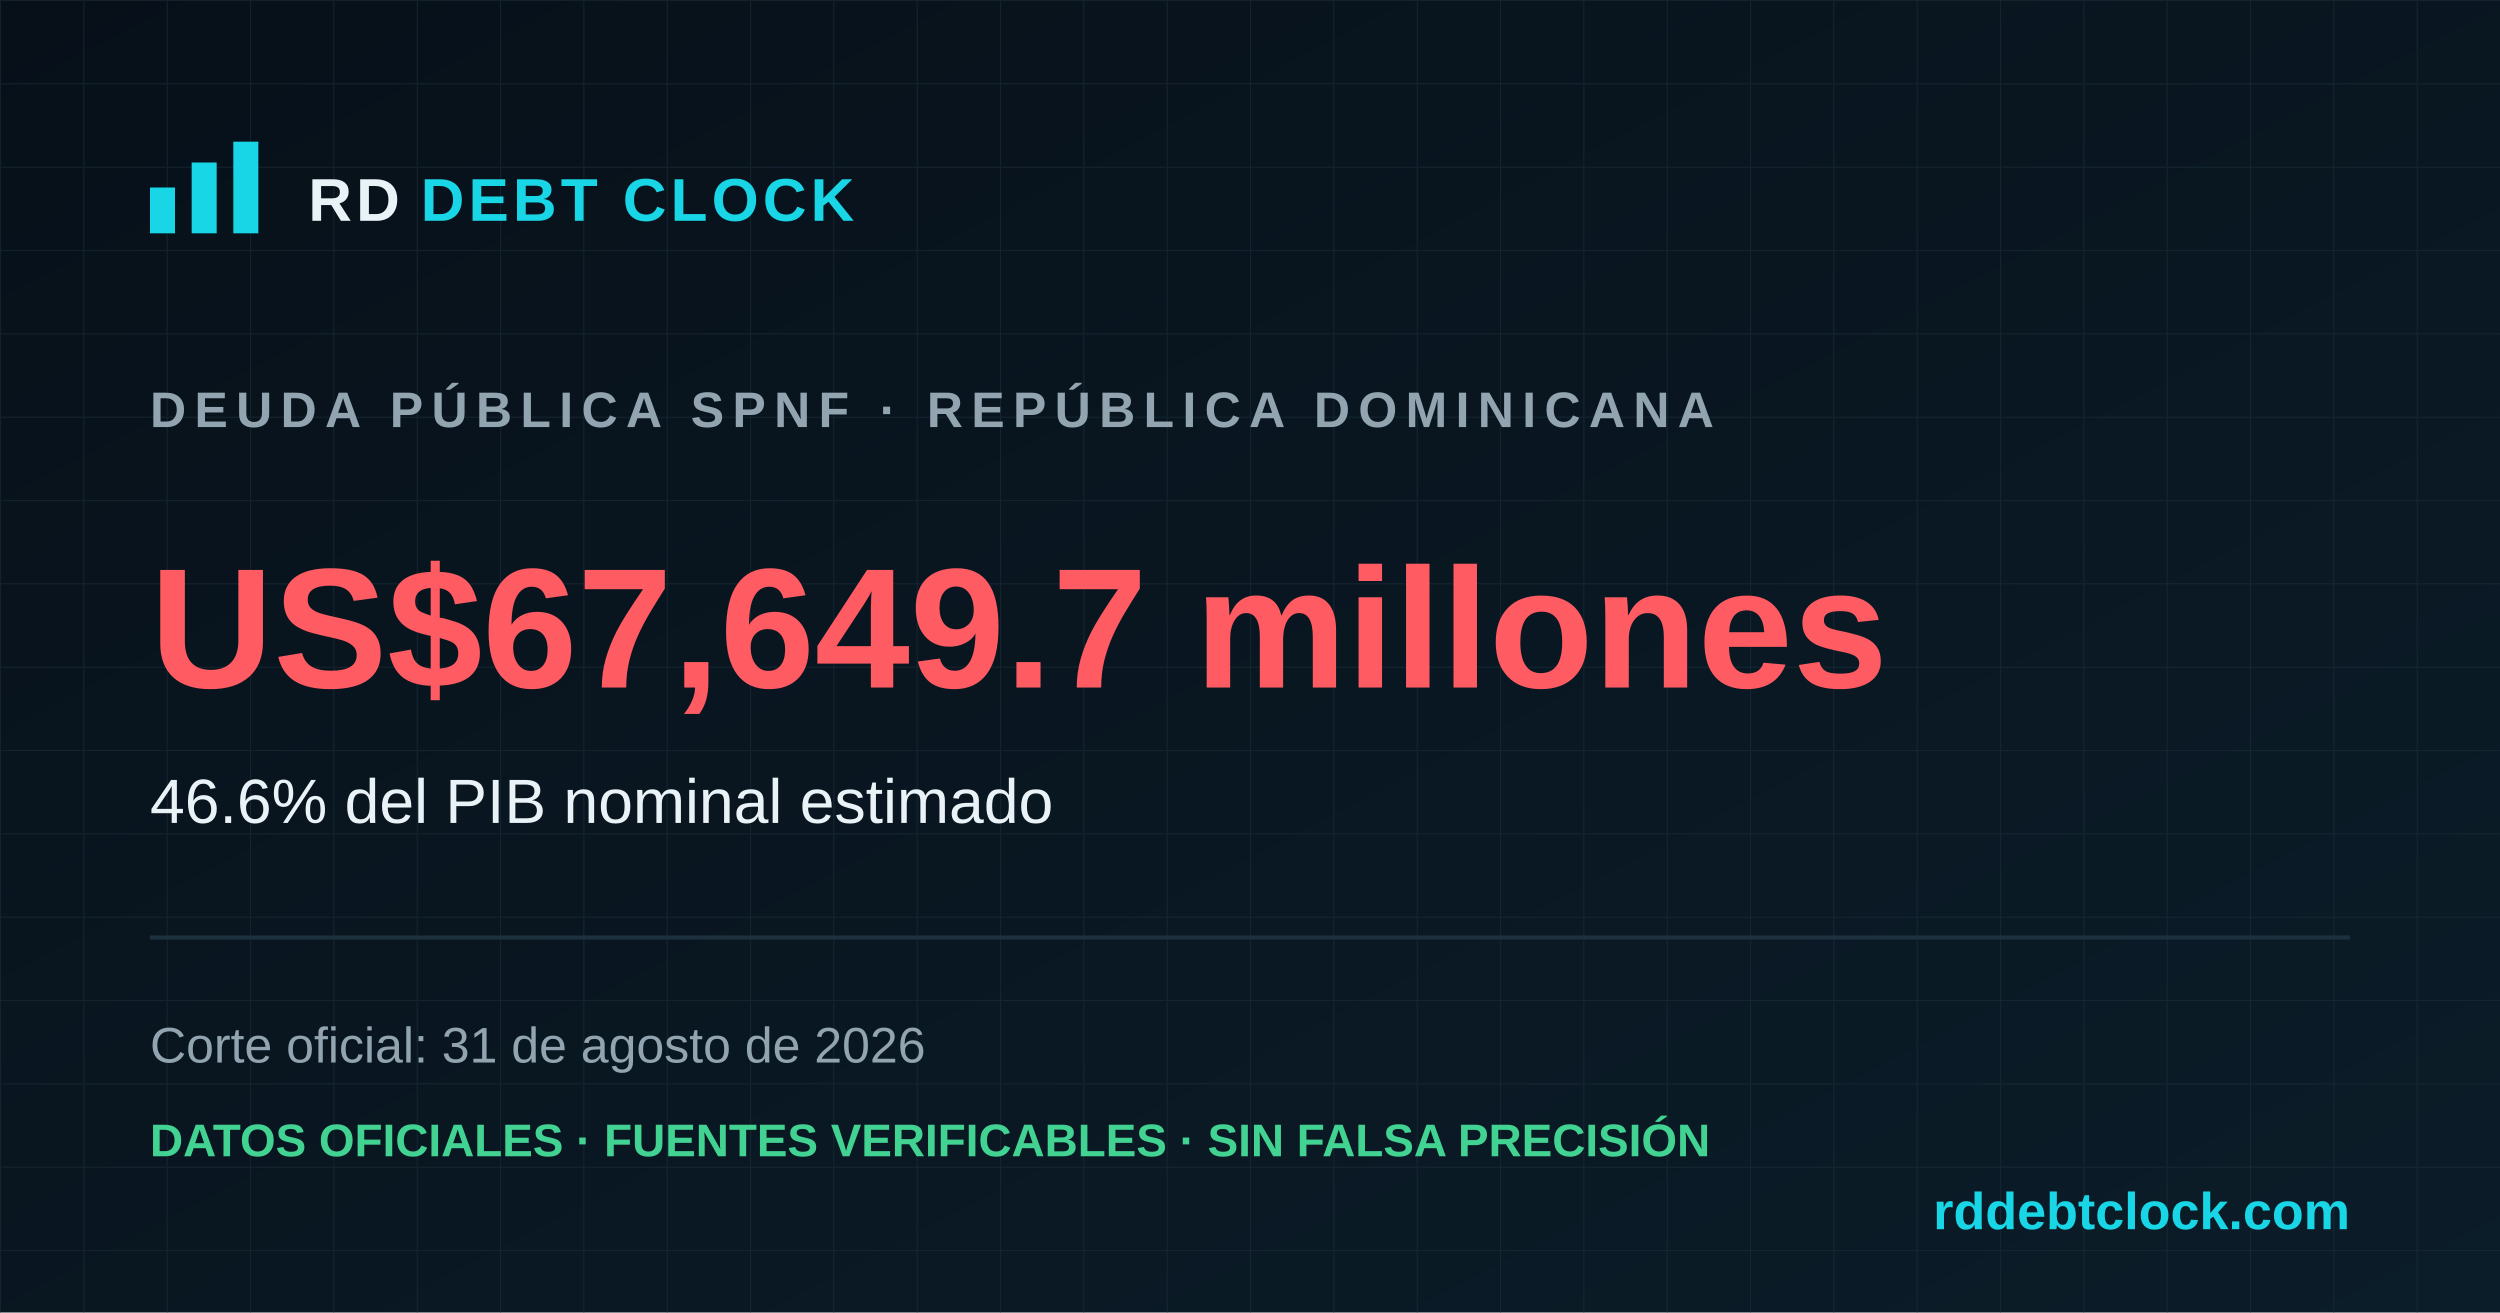
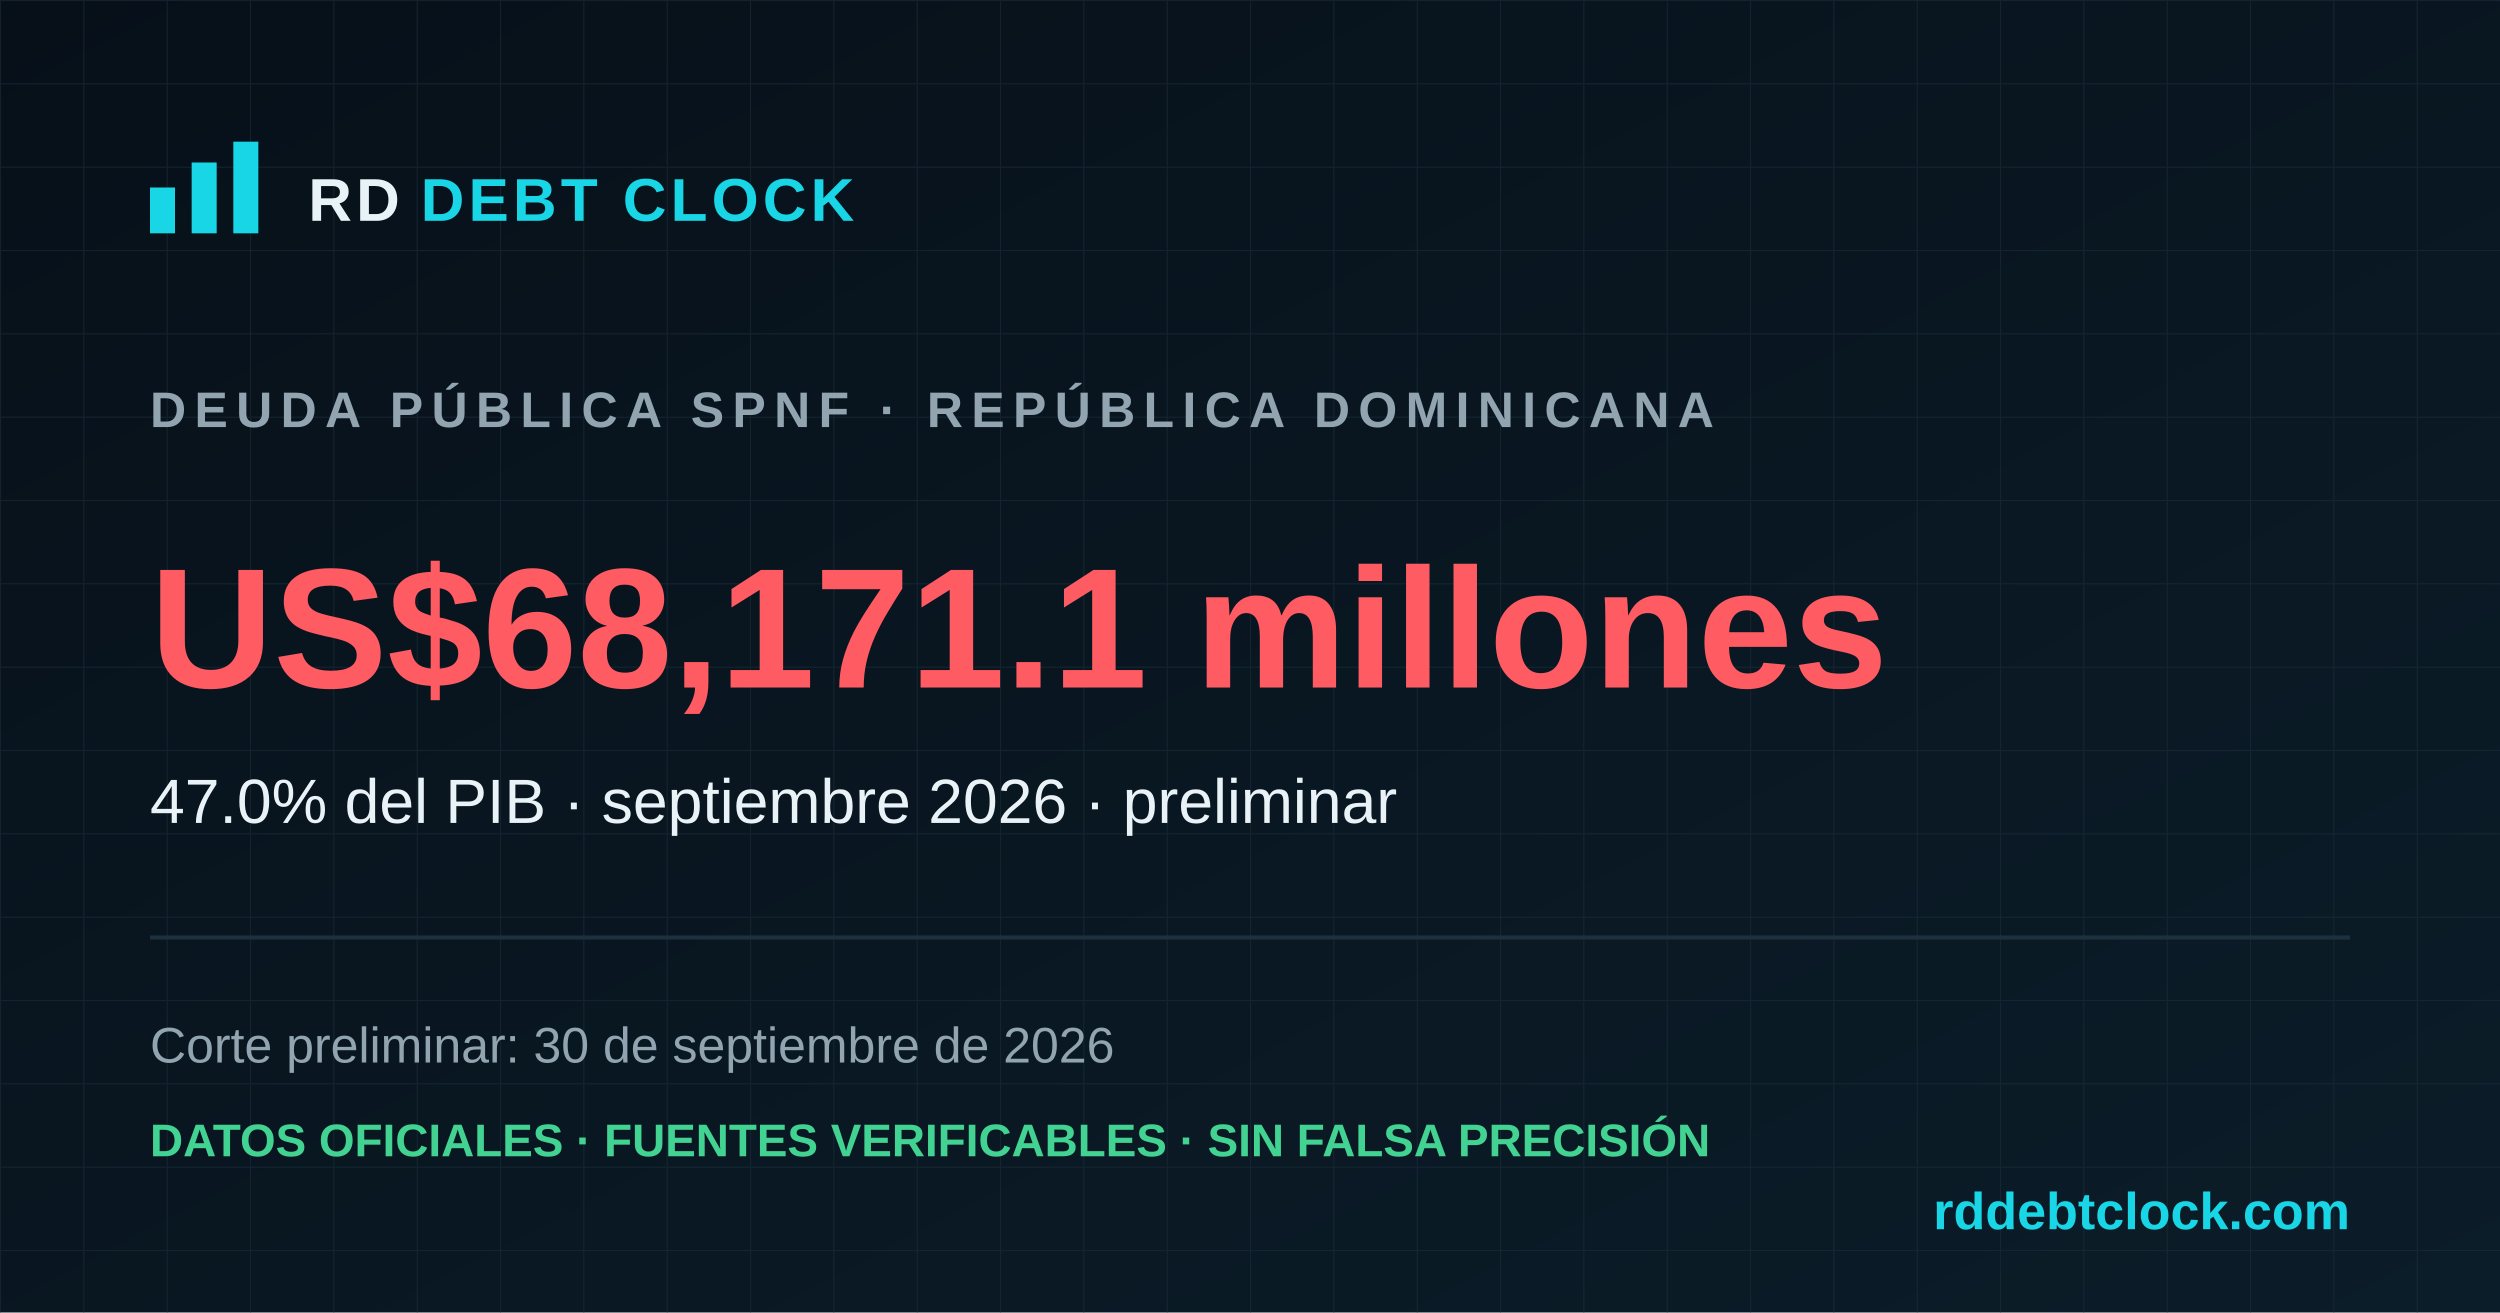
<svg xmlns="http://www.w3.org/2000/svg" width="1200" height="630" viewBox="0 0 1200 630">
  <defs>
    <linearGradient id="bg" x2="1" y2="1">
      <stop stop-color="#071019" />
      <stop offset="1" stop-color="#0b1d29" />
    </linearGradient>
    <pattern id="grid" width="40" height="40" patternUnits="userSpaceOnUse">
      <path d="M40 0H0V40" fill="none" stroke="#1c303d" stroke-opacity=".55" />
    </pattern>
  </defs>
  <rect width="1200" height="630" fill="url(#bg)" />
  <rect width="1200" height="630" fill="url(#grid)" />
  <g transform="translate(72 68)">
    <rect x="0" y="22" width="12" height="22" fill="#18d6e5" />
    <rect x="20" y="10" width="12" height="34" fill="#18d6e5" />
    <rect x="40" width="12" height="44" fill="#18d6e5" />
    <text x="76" y="38" fill="#e9f2f7" font-family="Arial,sans-serif" font-size="29" font-weight="700" letter-spacing="2">RD <tspan fill="#18d6e5">DEBT CLOCK</tspan>
    </text>
  </g>
  <text x="72" y="205" fill="#91a4af" font-family="Arial,sans-serif" font-size="24" font-weight="700" letter-spacing="4">DEUDA PÚBLICA SPNF · REPÚBLICA DOMINICANA</text>
-   <text x="72" y="330" fill="#ff5b62" font-family="Arial,sans-serif" font-size="82" font-weight="700">US$67,649.7 millones</text>
-   <text x="72" y="395" fill="#e9f2f7" font-family="Arial,sans-serif" font-size="30">46.6% del PIB nominal estimado</text>
+   <text x="72" y="330" fill="#ff5b62" font-family="Arial,sans-serif" font-size="82" font-weight="700">US$68,171.1 millones</text>
+   <text x="72" y="395" fill="#e9f2f7" font-family="Arial,sans-serif" font-size="30">47.0% del PIB · septiembre 2026 · preliminar</text>
  <line x1="72" y1="450" x2="1128" y2="450" stroke="#1c303d" stroke-width="2" />
-   <text x="72" y="510" fill="#91a4af" font-family="Arial,sans-serif" font-size="24">Corte oficial: 31 de agosto de 2026</text>
+   <text x="72" y="510" fill="#91a4af" font-family="Arial,sans-serif" font-size="24">Corte preliminar: 30 de septiembre de 2026</text>
  <text x="72" y="555" fill="#42d392" font-family="Arial,sans-serif" font-size="22" font-weight="700">DATOS OFICIALES · FUENTES VERIFICABLES · SIN FALSA PRECISIÓN</text>
  <text x="1128" y="590" text-anchor="end" fill="#18d6e5" font-family="Arial,sans-serif" font-size="25" font-weight="700">rddebtclock.com</text>
</svg>
